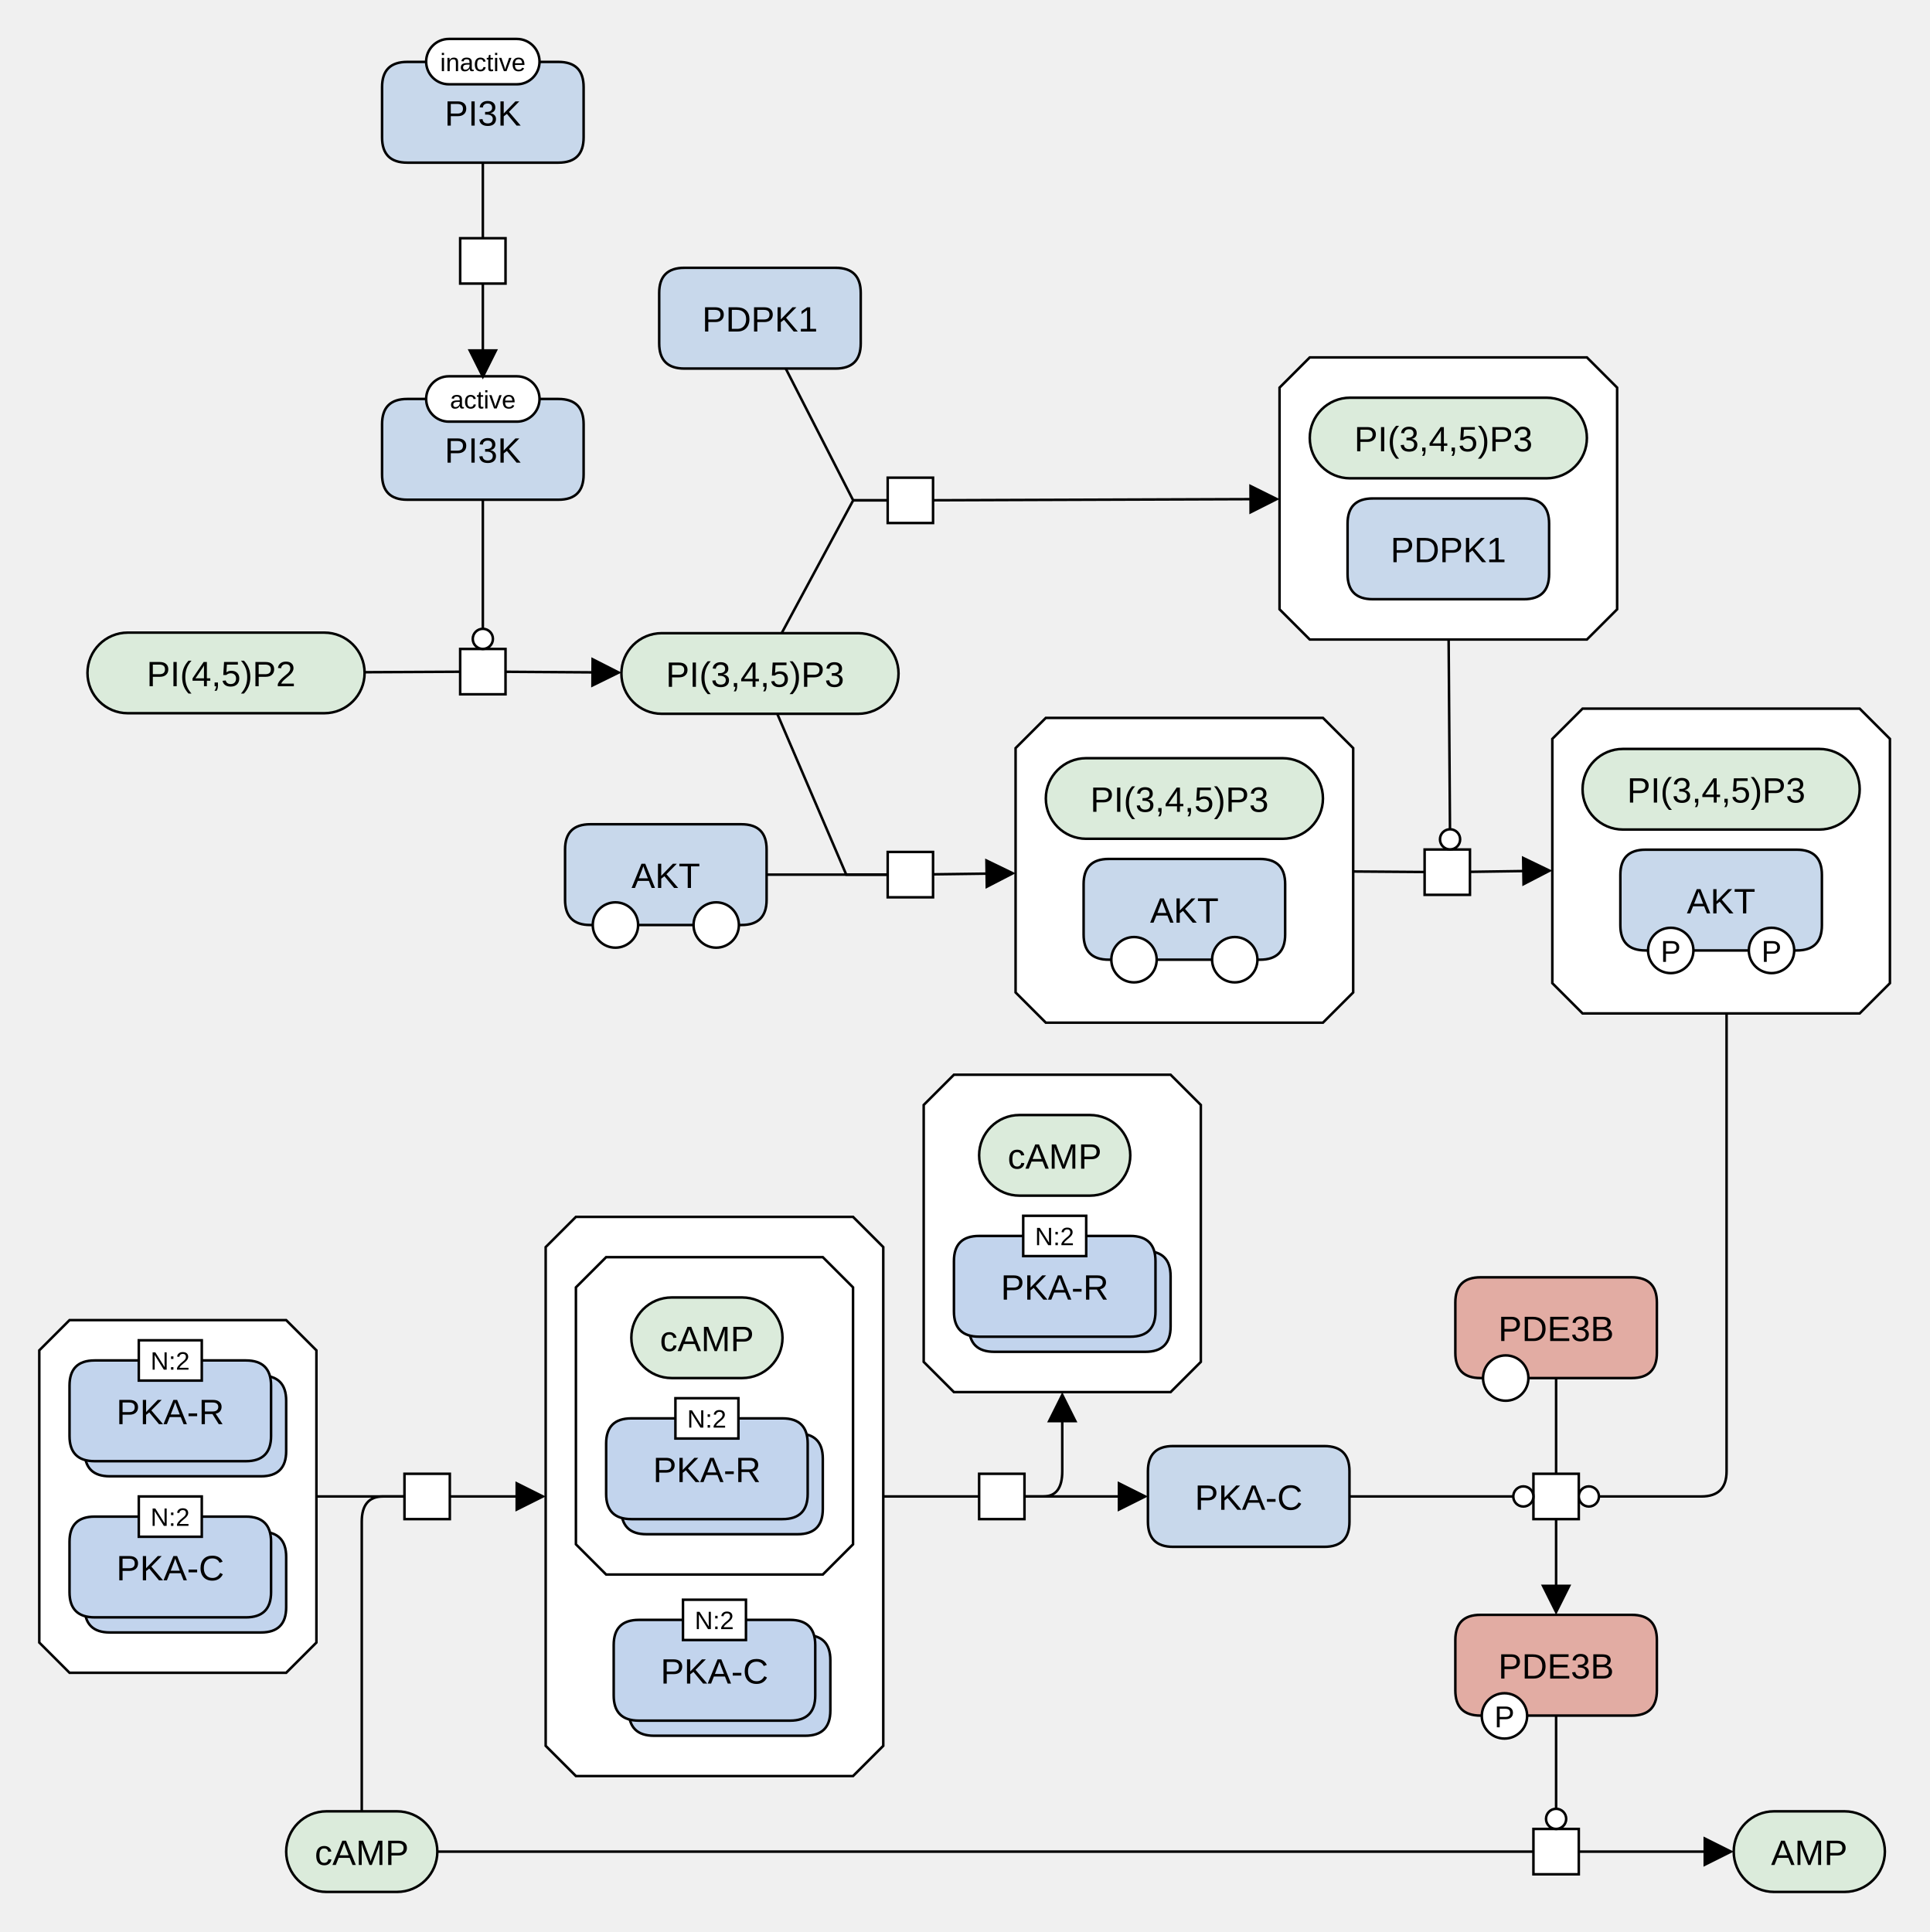
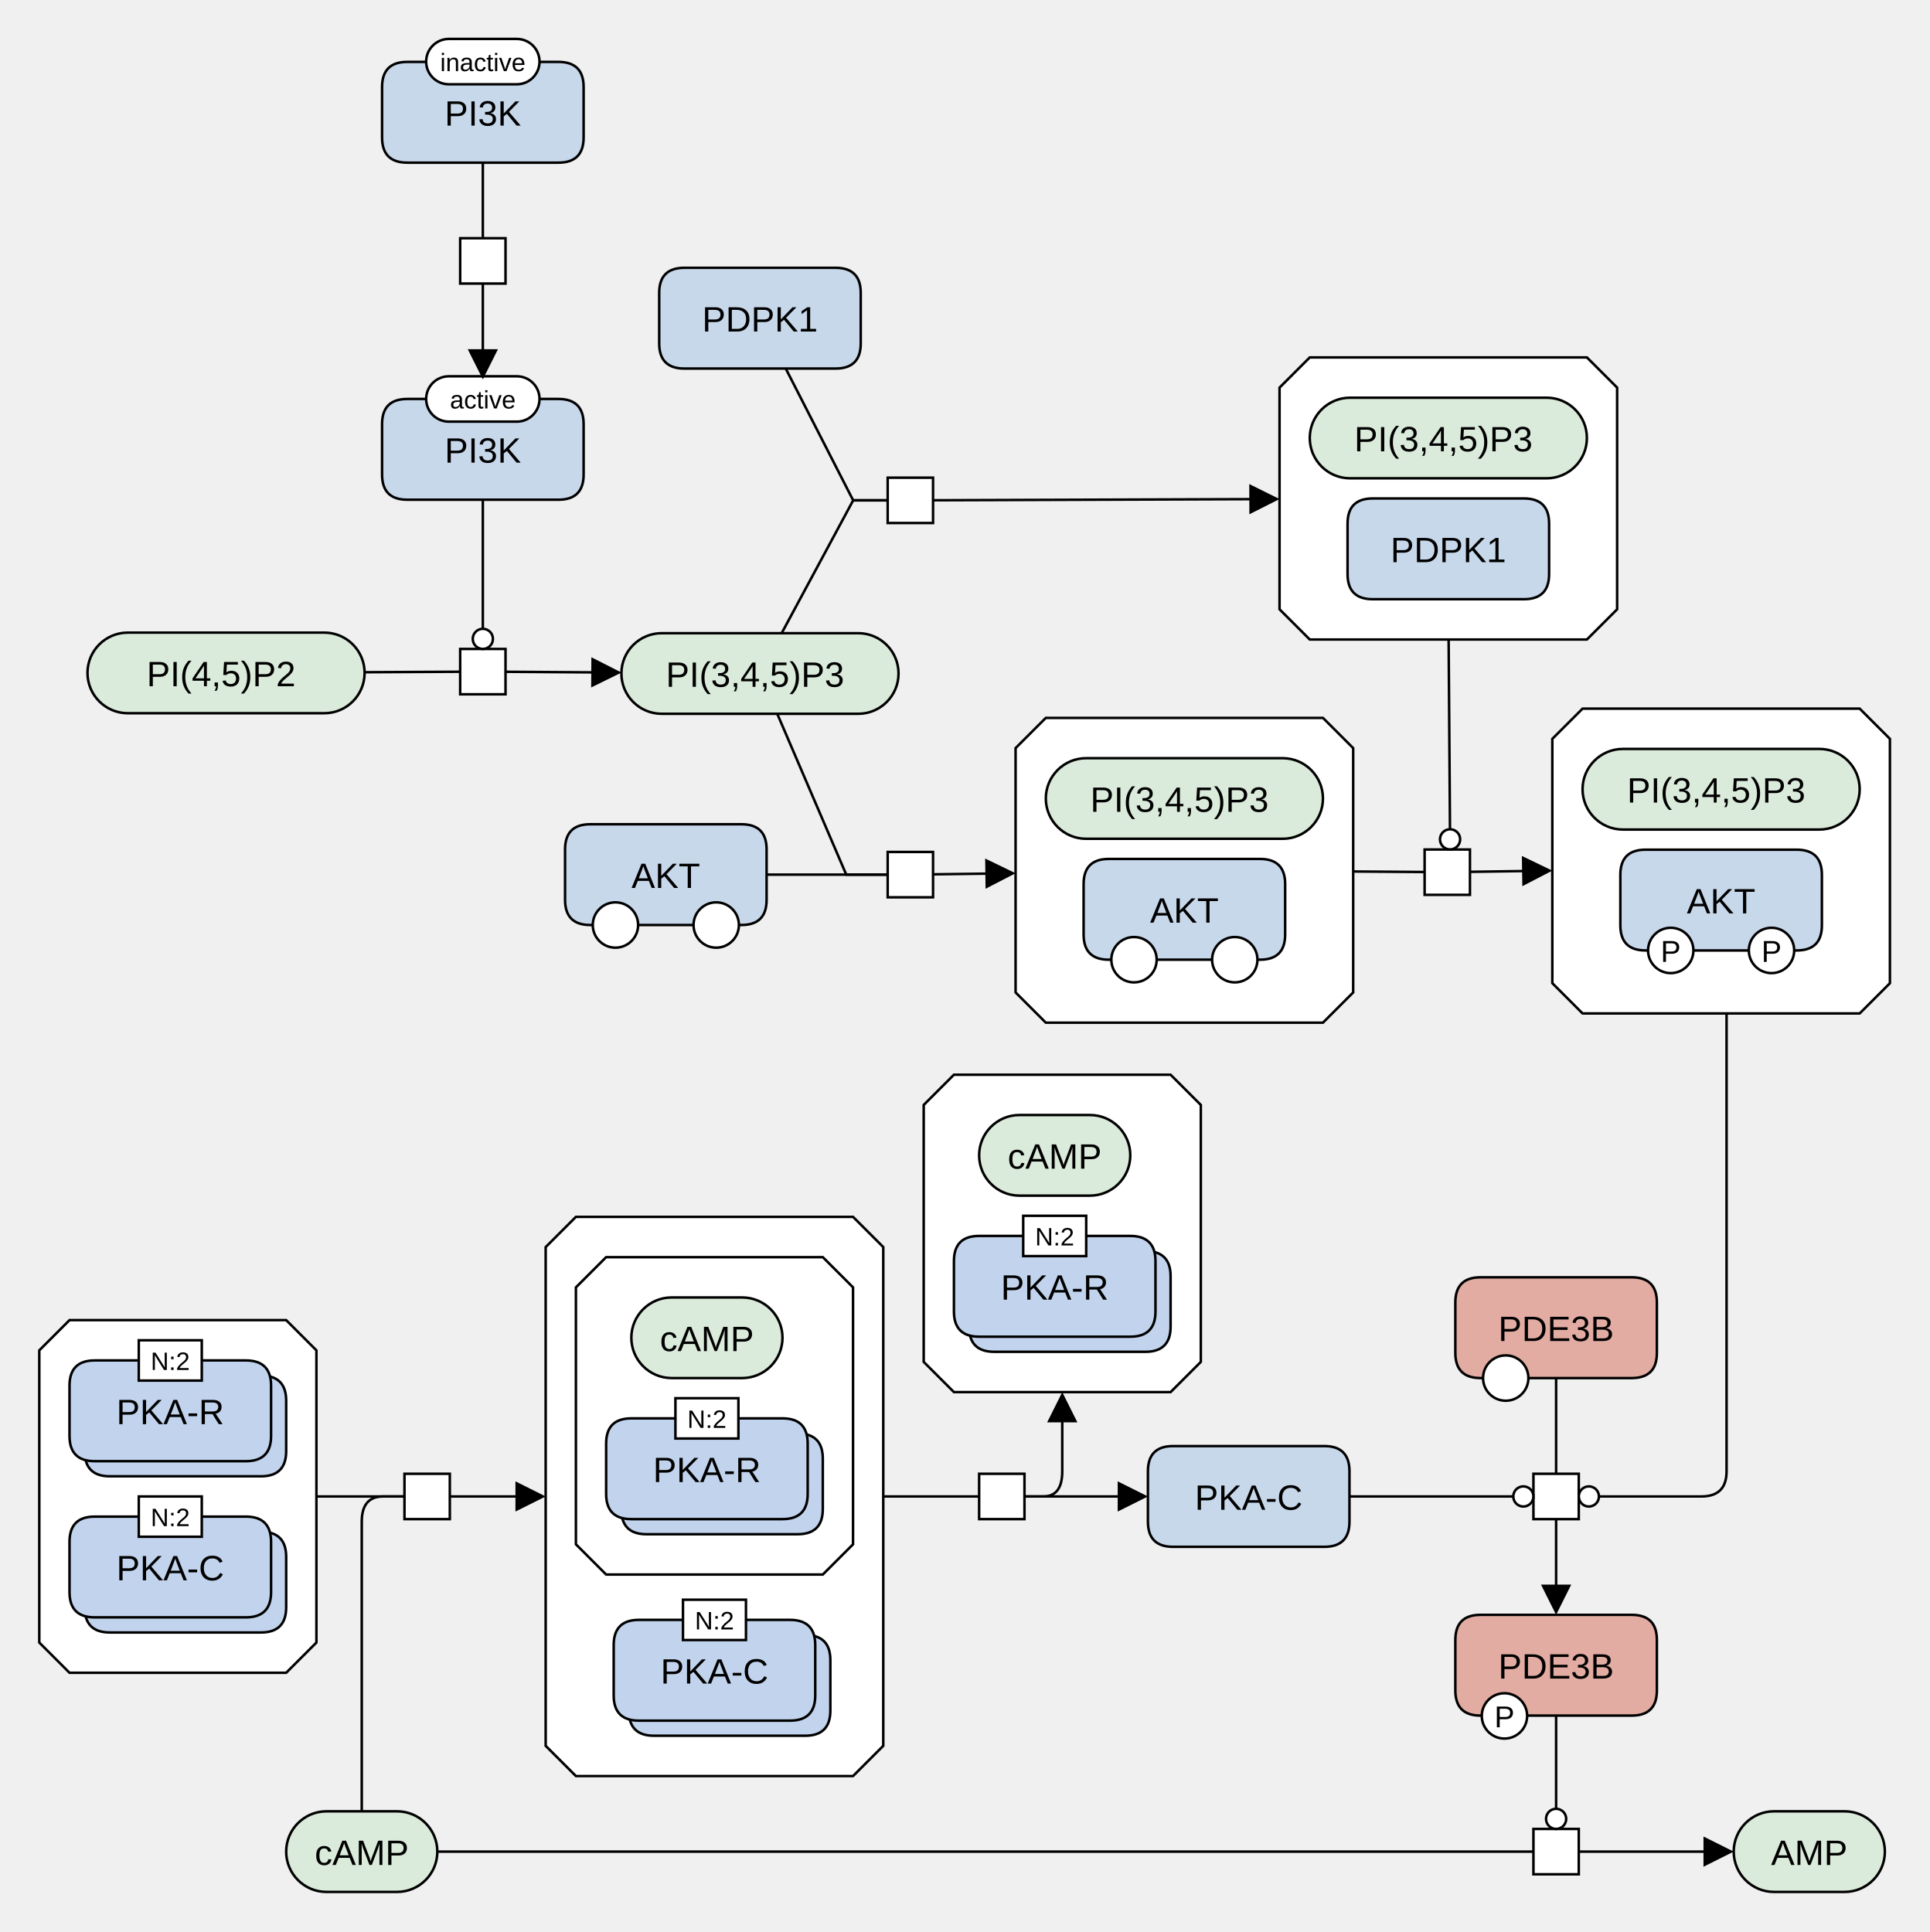
<svg xmlns="http://www.w3.org/2000/svg" width="766" height="767" viewBox="0 0 766 767" stroke-linecap="butt" stroke-miterlimit="10">
  <g transform="translate(-559,-14)">
    <path d="M1124.477 351.249 L1142.477 351.249 L1142.477 369.249 L1124.477 369.249 Z" fill="#FFFFFF" stroke="none" />
    <path d="M1124.477 351.249 L1142.477 351.249 L1142.477 369.249 L1124.477 369.249 Z" fill="none" stroke="#000000" />
    <path d="M710.655 182.388 Q710.655 172.388 720.655 172.388 L780.655 172.388 Q790.655 172.388 790.655 182.388 L790.655 202.388 Q790.655 212.388 780.655 212.388 L720.655 212.388 Q710.655 212.388 710.655 202.388 Z" fill="#C8D8EB" stroke="none" />
    <path d="M710.655 182.388 Q710.655 172.388 720.655 172.388 L780.655 172.388 Q790.655 172.388 790.655 182.388 L790.655 202.388 Q790.655 212.388 780.655 212.388 L720.655 212.388 Q710.655 212.388 710.655 202.388 Z" fill="none" stroke="#000000" />
    <text x="750.655" y="197.679" text-anchor="middle" font-family="'Dialog', Arial, Helvetica, sans-serif" font-size="14" fill="#000000" stroke="none" xml:space="preserve">PI3K</text>
    <path d="M728.155 172.388 C728.155 167.417 732.185 163.388 737.155 163.388 L764.155 163.388 C769.126 163.388 773.155 167.417 773.155 172.388 L773.155 172.388 C773.155 177.358 769.126 181.388 764.155 181.388 L737.155 181.388 C732.185 181.388 728.155 177.358 728.155 172.388 Z" fill="#FFFFFF" stroke="none" />
    <path d="M728.155 172.388 C728.155 167.417 732.185 163.388 737.155 163.388 L764.155 163.388 C769.126 163.388 773.155 167.417 773.155 172.388 L773.155 172.388 C773.155 177.358 769.126 181.388 764.155 181.388 L737.155 181.388 C732.185 181.388 728.155 177.358 728.155 172.388 Z" fill="none" stroke="#000000" />
    <text x="750.655" y="176.167" text-anchor="middle" font-family="'Dialog', Arial, Helvetica, sans-serif" font-size="10" fill="#000000" stroke="none" xml:space="preserve">active</text>
    <path d="M710.655 48.573 Q710.655 38.573 720.655 38.573 L780.655 38.573 Q790.655 38.573 790.655 48.573 L790.655 68.573 Q790.655 78.573 780.655 78.573 L720.655 78.573 Q710.655 78.573 710.655 68.573 Z" fill="#C8D8EB" stroke="none" />
    <path d="M710.655 48.573 Q710.655 38.573 720.655 38.573 L780.655 38.573 Q790.655 38.573 790.655 48.573 L790.655 68.573 Q790.655 78.573 780.655 78.573 L720.655 78.573 Q710.655 78.573 710.655 68.573 Z" fill="none" stroke="#000000" />
    <text x="750.655" y="63.864" text-anchor="middle" font-family="'Dialog', Arial, Helvetica, sans-serif" font-size="14" fill="#000000" stroke="none" xml:space="preserve">PI3K</text>
    <path d="M728.155 38.461 C728.155 33.491 732.185 29.461 737.155 29.461 L764.155 29.461 C769.126 29.461 773.155 33.491 773.155 38.461 L773.155 38.461 C773.155 43.432 769.126 47.461 764.155 47.461 L737.155 47.461 C732.185 47.461 728.155 43.432 728.155 38.461 Z" fill="#FFFFFF" stroke="none" />
    <path d="M728.155 38.461 C728.155 33.491 732.185 29.461 737.155 29.461 L764.155 29.461 C769.126 29.461 773.155 33.491 773.155 38.461 L773.155 38.461 C773.155 43.432 769.126 47.461 764.155 47.461 L737.155 47.461 C732.185 47.461 728.155 43.432 728.155 38.461 Z" fill="none" stroke="#000000" />
    <text x="750.655" y="42.241" text-anchor="middle" font-family="'Dialog', Arial, Helvetica, sans-serif" font-size="10" fill="#000000" stroke="none" xml:space="preserve">inactive</text>
    <path d="M741.655 108.573 L759.655 108.573 L759.655 126.573 L741.655 126.573 Z" fill="#FFFFFF" stroke="none" />
    <path d="M741.655 108.573 L759.655 108.573 L759.655 126.573 L741.655 126.573 Z" fill="none" stroke="#000000" />
    <path d="M593.724 281.147 C593.724 272.31 600.887 265.147 609.724 265.147 L687.724 265.147 C696.56 265.147 703.724 272.31 703.724 281.147 L703.724 281.147 C703.724 289.983 696.56 297.147 687.724 297.147 L609.724 297.147 C600.887 297.147 593.724 289.983 593.724 281.147 Z" fill="#DBEBDB" stroke="none" />
    <path d="M593.724 281.147 C593.724 272.31 600.887 265.147 609.724 265.147 L687.724 265.147 C696.56 265.147 703.724 272.31 703.724 281.147 L703.724 281.147 C703.724 289.983 696.56 297.147 687.724 297.147 L609.724 297.147 C600.887 297.147 593.724 289.983 593.724 281.147 Z" fill="none" stroke="#000000" />
    <text x="648.724" y="286.438" text-anchor="middle" font-family="'Dialog', Arial, Helvetica, sans-serif" font-size="14" fill="#000000" stroke="none" xml:space="preserve">PI(4,5)P2 </text>
    <path d="M805.655 281.373 C805.655 272.536 812.818 265.373 821.655 265.373 L899.655 265.373 C908.492 265.373 915.655 272.536 915.655 281.373 L915.655 281.373 C915.655 290.209 908.492 297.373 899.655 297.373 L821.655 297.373 C812.818 297.373 805.655 290.209 805.655 281.373 Z" fill="#DBEBDB" stroke="none" />
    <path d="M805.655 281.373 C805.655 272.536 812.818 265.373 821.655 265.373 L899.655 265.373 C908.492 265.373 915.655 272.536 915.655 281.373 L915.655 281.373 C915.655 290.209 908.492 297.373 899.655 297.373 L821.655 297.373 C812.818 297.373 805.655 290.209 805.655 281.373 Z" fill="none" stroke="#000000" />
    <text x="860.655" y="286.664" text-anchor="middle" font-family="'Dialog', Arial, Helvetica, sans-serif" font-size="14" fill="#000000" stroke="none" xml:space="preserve">PI(3,4,5)P3 </text>
    <path d="M741.655 271.635 L759.655 271.635 L759.655 289.635 L741.655 289.635 Z" fill="#FFFFFF" stroke="none" />
    <path d="M741.655 271.635 L759.655 271.635 L759.655 289.635 L741.655 289.635 Z" fill="none" stroke="#000000" />
    <path d="M911.355 352.227 L929.355 352.227 L929.355 370.227 L911.355 370.227 Z" fill="#FFFFFF" stroke="none" />
    <path d="M911.355 352.227 L929.355 352.227 L929.355 370.227 L911.355 370.227 Z" fill="none" stroke="#000000" />
    <path d="M974.121 298.999 L1084.121 298.999 L1096.121 310.999 L1096.121 407.999 L1084.121 419.999 L974.121 419.999 L962.121 407.999 L962.121 310.999 Z" fill="#FFFFFF" stroke="none" />
    <path d="M974.121 298.999 L1084.121 298.999 L1096.121 310.999 L1096.121 407.999 L1084.121 419.999 L974.121 419.999 L962.121 407.999 L962.121 310.999 Z" fill="none" stroke="#000000" />
    <path d="M974.121 330.999 C974.121 322.162 981.284 314.999 990.121 314.999 L1068.121 314.999 C1076.957 314.999 1084.121 322.162 1084.121 330.999 L1084.121 330.999 C1084.121 339.836 1076.957 346.999 1068.121 346.999 L990.121 346.999 C981.284 346.999 974.121 339.836 974.121 330.999 Z" fill="#DBEBDB" stroke="none" />
    <path d="M974.121 330.999 C974.121 322.162 981.284 314.999 990.121 314.999 L1068.121 314.999 C1076.957 314.999 1084.121 322.162 1084.121 330.999 L1084.121 330.999 C1084.121 339.836 1076.957 346.999 1068.121 346.999 L990.121 346.999 C981.284 346.999 974.121 339.836 974.121 330.999 Z" fill="none" stroke="#000000" />
    <text x="1029.121" y="336.29" text-anchor="middle" font-family="'Dialog', Arial, Helvetica, sans-serif" font-size="14" fill="#000000" stroke="none" xml:space="preserve">PI(3,4,5)P3 </text>
    <path d="M989.121 364.999 Q989.121 354.999 999.121 354.999 L1059.121 354.999 Q1069.121 354.999 1069.121 364.999 L1069.121 384.999 Q1069.121 394.999 1059.121 394.999 L999.121 394.999 Q989.121 394.999 989.121 384.999 Z" fill="#C8D8EB" stroke="none" />
    <path d="M989.121 364.999 Q989.121 354.999 999.121 354.999 L1059.121 354.999 Q1069.121 354.999 1069.121 364.999 L1069.121 384.999 Q1069.121 394.999 1059.121 394.999 L999.121 394.999 Q989.121 394.999 989.121 384.999 Z" fill="none" stroke="#000000" />
    <text x="1029.121" y="380.29" text-anchor="middle" font-family="'Dialog', Arial, Helvetica, sans-serif" font-size="14" fill="#000000" stroke="none" xml:space="preserve">AKT</text>
    <path d="M1000.121 394.999 C1000.121 390.028 1004.15 385.999 1009.121 385.999 L1009.121 385.999 C1014.091 385.999 1018.121 390.028 1018.121 394.999 L1018.121 394.999 C1018.121 399.969 1014.091 403.999 1009.121 403.999 L1009.121 403.999 C1004.15 403.999 1000.121 399.969 1000.121 394.999 Z" fill="#FFFFFF" stroke="none" />
    <path d="M1000.121 394.999 C1000.121 390.028 1004.15 385.999 1009.121 385.999 L1009.121 385.999 C1014.091 385.999 1018.121 390.028 1018.121 394.999 L1018.121 394.999 C1018.121 399.969 1014.091 403.999 1009.121 403.999 L1009.121 403.999 C1004.15 403.999 1000.121 399.969 1000.121 394.999 Z" fill="none" stroke="#000000" />
    <path d="M1040.121 394.999 C1040.121 390.028 1044.15 385.999 1049.121 385.999 L1049.121 385.999 C1054.091 385.999 1058.121 390.028 1058.121 394.999 L1058.121 394.999 C1058.121 399.969 1054.091 403.999 1049.121 403.999 L1049.121 403.999 C1044.15 403.999 1040.121 399.969 1040.121 394.999 Z" fill="#FFFFFF" stroke="none" />
    <path d="M1040.121 394.999 C1040.121 390.028 1044.15 385.999 1049.121 385.999 L1049.121 385.999 C1054.091 385.999 1058.121 390.028 1058.121 394.999 L1058.121 394.999 C1058.121 399.969 1054.091 403.999 1049.121 403.999 L1049.121 403.999 C1044.15 403.999 1040.121 399.969 1040.121 394.999 Z" fill="none" stroke="#000000" />
    <path d="M820.655 130.317 Q820.655 120.317 830.655 120.317 L890.655 120.317 Q900.655 120.317 900.655 130.317 L900.655 150.317 Q900.655 160.317 890.655 160.317 L830.655 160.317 Q820.655 160.317 820.655 150.317 Z" fill="#C8D8EB" stroke="none" />
    <path d="M820.655 130.317 Q820.655 120.317 830.655 120.317 L890.655 120.317 Q900.655 120.317 900.655 130.317 L900.655 150.317 Q900.655 160.317 890.655 160.317 L830.655 160.317 Q820.655 160.317 820.655 150.317 Z" fill="none" stroke="#000000" />
    <text x="860.655" y="145.609" text-anchor="middle" font-family="'Dialog', Arial, Helvetica, sans-serif" font-size="14" fill="#000000" stroke="none" xml:space="preserve">PDPK1</text>
    <path d="M911.355 203.637 L929.355 203.637 L929.355 221.637 L911.355 221.637 Z" fill="#FFFFFF" stroke="none" />
    <path d="M911.355 203.637 L929.355 203.637 L929.355 221.637 L911.355 221.637 Z" fill="none" stroke="#000000" />
    <path d="M1078.892 155.887 L1188.892 155.887 L1200.892 167.887 L1200.892 255.887 L1188.892 267.887 L1078.892 267.887 L1066.892 255.887 L1066.892 167.887 Z" fill="#FFFFFF" stroke="none" />
    <path d="M1078.892 155.887 L1188.892 155.887 L1200.892 167.887 L1200.892 255.887 L1188.892 267.887 L1078.892 267.887 L1066.892 255.887 L1066.892 167.887 Z" fill="none" stroke="#000000" />
    <path d="M1093.892 221.887 Q1093.892 211.887 1103.892 211.887 L1163.892 211.887 Q1173.892 211.887 1173.892 221.887 L1173.892 241.887 Q1173.892 251.887 1163.892 251.887 L1103.892 251.887 Q1093.892 251.887 1093.892 241.887 Z" fill="#C8D8EB" stroke="none" />
    <path d="M1093.892 221.887 Q1093.892 211.887 1103.892 211.887 L1163.892 211.887 Q1173.892 211.887 1173.892 221.887 L1173.892 241.887 Q1173.892 251.887 1163.892 251.887 L1103.892 251.887 Q1093.892 251.887 1093.892 241.887 Z" fill="none" stroke="#000000" />
    <text x="1133.892" y="237.178" text-anchor="middle" font-family="'Dialog', Arial, Helvetica, sans-serif" font-size="14" fill="#000000" stroke="none" xml:space="preserve">PDPK1</text>
    <path d="M1078.892 187.887 C1078.892 179.05 1086.055 171.887 1094.892 171.887 L1172.892 171.887 C1181.729 171.887 1188.892 179.05 1188.892 187.887 L1188.892 187.887 C1188.892 196.724 1181.729 203.887 1172.892 203.887 L1094.892 203.887 C1086.055 203.887 1078.892 196.724 1078.892 187.887 Z" fill="#DBEBDB" stroke="none" />
    <path d="M1078.892 187.887 C1078.892 179.05 1086.055 171.887 1094.892 171.887 L1172.892 171.887 C1181.729 171.887 1188.892 179.05 1188.892 187.887 L1188.892 187.887 C1188.892 196.724 1181.729 203.887 1172.892 203.887 L1094.892 203.887 C1086.055 203.887 1078.892 196.724 1078.892 187.887 Z" fill="none" stroke="#000000" />
    <text x="1133.892" y="193.178" text-anchor="middle" font-family="'Dialog', Arial, Helvetica, sans-serif" font-size="14" fill="#000000" stroke="none" xml:space="preserve">PI(3,4,5)P3 </text>
    <path d="M1014.647 598.088 Q1014.647 588.088 1024.647 588.088 L1084.647 588.088 Q1094.647 588.088 1094.647 598.088 L1094.647 618.088 Q1094.647 628.088 1084.647 628.088 L1024.647 628.088 Q1014.647 628.088 1014.647 618.088 Z" fill="#C8D8EB" stroke="none" />
    <path d="M1014.647 598.088 Q1014.647 588.088 1024.647 588.088 L1084.647 588.088 Q1094.647 588.088 1094.647 598.088 L1094.647 618.088 Q1094.647 628.088 1084.647 628.088 L1024.647 628.088 Q1014.647 628.088 1014.647 618.088 Z" fill="none" stroke="#000000" />
    <text x="1054.647" y="613.38" text-anchor="middle" font-family="'Dialog', Arial, Helvetica, sans-serif" font-size="14" fill="#000000" stroke="none" xml:space="preserve">PKA-C</text>
    <path d="M947.647 599.088 L965.647 599.088 L965.647 617.088 L947.647 617.088 Z" fill="#FFFFFF" stroke="none" />
    <path d="M947.647 599.088 L965.647 599.088 L965.647 617.088 L947.647 617.088 Z" fill="none" stroke="#000000" />
    <path d="M1187.17 295.326 L1297.17 295.326 L1309.17 307.326 L1309.17 404.326 L1297.17 416.326 L1187.17 416.326 L1175.17 404.326 L1175.17 307.326 Z" fill="#FFFFFF" stroke="none" />
    <path d="M1187.17 295.326 L1297.17 295.326 L1309.17 307.326 L1309.17 404.326 L1297.17 416.326 L1187.17 416.326 L1175.17 404.326 L1175.17 307.326 Z" fill="none" stroke="#000000" />
    <path d="M1187.17 327.326 C1187.17 318.489 1194.333 311.326 1203.17 311.326 L1281.17 311.326 C1290.006 311.326 1297.17 318.489 1297.17 327.326 L1297.17 327.326 C1297.17 336.163 1290.006 343.326 1281.17 343.326 L1203.17 343.326 C1194.333 343.326 1187.17 336.163 1187.17 327.326 Z" fill="#DBEBDB" stroke="none" />
    <path d="M1187.17 327.326 C1187.17 318.489 1194.333 311.326 1203.17 311.326 L1281.17 311.326 C1290.006 311.326 1297.17 318.489 1297.17 327.326 L1297.17 327.326 C1297.17 336.163 1290.006 343.326 1281.17 343.326 L1203.17 343.326 C1194.333 343.326 1187.17 336.163 1187.17 327.326 Z" fill="none" stroke="#000000" />
    <text x="1242.17" y="332.617" text-anchor="middle" font-family="'Dialog', Arial, Helvetica, sans-serif" font-size="14" fill="#000000" stroke="none" xml:space="preserve">PI(3,4,5)P3 </text>
    <path d="M1202.17 361.326 Q1202.17 351.326 1212.17 351.326 L1272.17 351.326 Q1282.17 351.326 1282.17 361.326 L1282.17 381.326 Q1282.17 391.326 1272.17 391.326 L1212.17 391.326 Q1202.17 391.326 1202.17 381.326 Z" fill="#C8D8EB" stroke="none" />
    <path d="M1202.17 361.326 Q1202.17 351.326 1212.17 351.326 L1272.17 351.326 Q1282.17 351.326 1282.17 361.326 L1282.17 381.326 Q1282.17 391.326 1272.17 391.326 L1212.17 391.326 Q1202.17 391.326 1202.17 381.326 Z" fill="none" stroke="#000000" />
    <text x="1242.17" y="376.617" text-anchor="middle" font-family="'Dialog', Arial, Helvetica, sans-serif" font-size="14" fill="#000000" stroke="none" xml:space="preserve">AKT</text>
    <path d="M1213.17 391.326 C1213.17 386.355 1217.199 382.326 1222.17 382.326 L1222.17 382.326 C1227.14 382.326 1231.17 386.355 1231.17 391.326 L1231.17 391.326 C1231.17 396.297 1227.14 400.326 1222.17 400.326 L1222.17 400.326 C1217.199 400.326 1213.17 396.297 1213.17 391.326 Z" fill="#FFFFFF" stroke="none" />
    <path d="M1213.17 391.326 C1213.17 386.355 1217.199 382.326 1222.17 382.326 L1222.17 382.326 C1227.14 382.326 1231.17 386.355 1231.17 391.326 L1231.17 391.326 C1231.17 396.297 1227.14 400.326 1222.17 400.326 L1222.17 400.326 C1217.199 400.326 1213.17 396.297 1213.17 391.326 Z" fill="none" stroke="#000000" />
    <text x="1222.17" y="395.861" text-anchor="middle" font-family="'Dialog', Arial, Helvetica, sans-serif" font-size="12" fill="#000000" stroke="none" xml:space="preserve">P</text>
    <path d="M1253.17 391.326 C1253.17 386.355 1257.199 382.326 1262.17 382.326 L1262.17 382.326 C1267.14 382.326 1271.17 386.355 1271.17 391.326 L1271.17 391.326 C1271.17 396.297 1267.14 400.326 1262.17 400.326 L1262.17 400.326 C1257.199 400.326 1253.17 396.297 1253.17 391.326 Z" fill="#FFFFFF" stroke="none" />
    <path d="M1253.17 391.326 C1253.17 386.355 1257.199 382.326 1262.17 382.326 L1262.17 382.326 C1267.14 382.326 1271.17 386.355 1271.17 391.326 L1271.17 391.326 C1271.17 396.297 1267.14 400.326 1262.17 400.326 L1262.17 400.326 C1257.199 400.326 1253.17 396.297 1253.17 391.326 Z" fill="none" stroke="#000000" />
    <text x="1262.17" y="395.861" text-anchor="middle" font-family="'Dialog', Arial, Helvetica, sans-serif" font-size="12" fill="#000000" stroke="none" xml:space="preserve">P</text>
    <path d="M1136.67 531.088 Q1136.67 521.088 1146.67 521.088 L1206.67 521.088 Q1216.67 521.088 1216.67 531.088 L1216.67 551.088 Q1216.67 561.088 1206.67 561.088 L1146.67 561.088 Q1136.67 561.088 1136.67 551.088 Z" fill="#E2ACA3" stroke="none" />
    <path d="M1136.67 531.088 Q1136.67 521.088 1146.67 521.088 L1206.67 521.088 Q1216.67 521.088 1216.67 531.088 L1216.67 551.088 Q1216.67 561.088 1206.67 561.088 L1146.67 561.088 Q1136.67 561.088 1136.67 551.088 Z" fill="none" stroke="#000000" />
    <text x="1176.67" y="546.38" text-anchor="middle" font-family="'Dialog', Arial, Helvetica, sans-serif" font-size="14" fill="#000000" stroke="none" xml:space="preserve">PDE3B</text>
    <path d="M1147.67 561.088 C1147.67 556.118 1151.699 552.088 1156.67 552.088 L1156.67 552.088 C1161.64 552.088 1165.67 556.118 1165.67 561.088 L1165.67 561.088 C1165.67 566.059 1161.64 570.088 1156.67 570.088 L1156.67 570.088 C1151.699 570.088 1147.67 566.059 1147.67 561.088 Z" fill="#FFFFFF" stroke="none" />
    <path d="M1147.67 561.088 C1147.67 556.118 1151.699 552.088 1156.67 552.088 L1156.67 552.088 C1161.64 552.088 1165.67 556.118 1165.67 561.088 L1165.67 561.088 C1165.67 566.059 1161.64 570.088 1156.67 570.088 L1156.67 570.088 C1151.699 570.088 1147.67 566.059 1147.67 561.088 Z" fill="none" stroke="#000000" />
    <path d="M1136.67 665.088 Q1136.67 655.088 1146.67 655.088 L1206.67 655.088 Q1216.67 655.088 1216.67 665.088 L1216.67 685.088 Q1216.67 695.088 1206.67 695.088 L1146.67 695.088 Q1136.67 695.088 1136.67 685.088 Z" fill="#E2ACA3" stroke="none" />
    <path d="M1136.67 665.088 Q1136.67 655.088 1146.67 655.088 L1206.67 655.088 Q1216.67 655.088 1216.67 665.088 L1216.67 685.088 Q1216.67 695.088 1206.67 695.088 L1146.67 695.088 Q1136.67 695.088 1136.67 685.088 Z" fill="none" stroke="#000000" />
    <text x="1176.67" y="680.38" text-anchor="middle" font-family="'Dialog', Arial, Helvetica, sans-serif" font-size="14" fill="#000000" stroke="none" xml:space="preserve">PDE3B</text>
    <path d="M1147.17 695.209 C1147.17 690.238 1151.199 686.209 1156.17 686.209 L1156.17 686.209 C1161.14 686.209 1165.17 690.238 1165.17 695.209 L1165.17 695.209 C1165.17 700.18 1161.14 704.209 1156.17 704.209 L1156.17 704.209 C1151.199 704.209 1147.17 700.18 1147.17 695.209 Z" fill="#FFFFFF" stroke="none" />
    <path d="M1147.17 695.209 C1147.17 690.238 1151.199 686.209 1156.17 686.209 L1156.17 686.209 C1161.14 686.209 1165.17 690.238 1165.17 695.209 L1165.17 695.209 C1165.17 700.18 1161.14 704.209 1156.17 704.209 L1156.17 704.209 C1151.199 704.209 1147.17 700.18 1147.17 695.209 Z" fill="none" stroke="#000000" />
    <text x="1156.17" y="699.744" text-anchor="middle" font-family="'Dialog', Arial, Helvetica, sans-serif" font-size="12" fill="#000000" stroke="none" xml:space="preserve">P</text>
    <path d="M1167.67 599.088 L1185.67 599.088 L1185.67 617.088 L1167.67 617.088 Z" fill="#FFFFFF" stroke="none" />
    <path d="M1167.67 599.088 L1185.67 599.088 L1185.67 617.088 L1167.67 617.088 Z" fill="none" stroke="#000000" />
    <path d="M672.594 749.088 C672.594 740.252 679.758 733.088 688.594 733.088 L716.594 733.088 C725.431 733.088 732.594 740.252 732.594 749.088 L732.594 749.088 C732.594 757.925 725.431 765.088 716.594 765.088 L688.594 765.088 C679.758 765.088 672.594 757.925 672.594 749.088 Z" fill="#DBEBDB" stroke="none" />
    <path d="M672.594 749.088 C672.594 740.252 679.758 733.088 688.594 733.088 L716.594 733.088 C725.431 733.088 732.594 740.252 732.594 749.088 L732.594 749.088 C732.594 757.925 725.431 765.088 716.594 765.088 L688.594 765.088 C679.758 765.088 672.594 757.925 672.594 749.088 Z" fill="none" stroke="#000000" />
    <text x="702.594" y="754.38" text-anchor="middle" font-family="'Dialog', Arial, Helvetica, sans-serif" font-size="14" fill="#000000" stroke="none" xml:space="preserve">cAMP</text>
    <path d="M1247.17 749.088 C1247.17 740.252 1254.333 733.088 1263.17 733.088 L1291.17 733.088 C1300.006 733.088 1307.17 740.252 1307.17 749.088 L1307.17 749.088 C1307.17 757.925 1300.006 765.088 1291.17 765.088 L1263.17 765.088 C1254.333 765.088 1247.17 757.925 1247.17 749.088 Z" fill="#DBEBDB" stroke="none" />
    <path d="M1247.17 749.088 C1247.17 740.252 1254.333 733.088 1263.17 733.088 L1291.17 733.088 C1300.006 733.088 1307.17 740.252 1307.17 749.088 L1307.17 749.088 C1307.17 757.925 1300.006 765.088 1291.17 765.088 L1263.17 765.088 C1254.333 765.088 1247.17 757.925 1247.17 749.088 Z" fill="none" stroke="#000000" />
    <text x="1277.17" y="754.38" text-anchor="middle" font-family="'Dialog', Arial, Helvetica, sans-serif" font-size="14" fill="#000000" stroke="none" xml:space="preserve">AMP</text>
    <path d="M1167.67 740.088 L1185.67 740.088 L1185.67 758.088 L1167.67 758.088 Z" fill="#FFFFFF" stroke="none" />
    <path d="M1167.67 740.088 L1185.67 740.088 L1185.67 758.088 L1167.67 758.088 Z" fill="none" stroke="#000000" />
    <path d="M783.291 351.227 Q783.291 341.227 793.291 341.227 L853.291 341.227 Q863.291 341.227 863.291 351.227 L863.291 371.227 Q863.291 381.227 853.291 381.227 L793.291 381.227 Q783.291 381.227 783.291 371.227 Z" fill="#C8D8EB" stroke="none" />
    <path d="M783.291 351.227 Q783.291 341.227 793.291 341.227 L853.291 341.227 Q863.291 341.227 863.291 351.227 L863.291 371.227 Q863.291 381.227 853.291 381.227 L793.291 381.227 Q783.291 381.227 783.291 371.227 Z" fill="none" stroke="#000000" />
    <text x="823.291" y="366.519" text-anchor="middle" font-family="'Dialog', Arial, Helvetica, sans-serif" font-size="14" fill="#000000" stroke="none" xml:space="preserve">AKT</text>
    <path d="M794.291 381.227 C794.291 376.257 798.32 372.227 803.291 372.227 L803.291 372.227 C808.261 372.227 812.291 376.257 812.291 381.227 L812.291 381.227 C812.291 386.198 808.261 390.227 803.291 390.227 L803.291 390.227 C798.32 390.227 794.291 386.198 794.291 381.227 Z" fill="#FFFFFF" stroke="none" />
    <path d="M794.291 381.227 C794.291 376.257 798.32 372.227 803.291 372.227 L803.291 372.227 C808.261 372.227 812.291 376.257 812.291 381.227 L812.291 381.227 C812.291 386.198 808.261 390.227 803.291 390.227 L803.291 390.227 C798.32 390.227 794.291 386.198 794.291 381.227 Z" fill="none" stroke="#000000" />
    <path d="M834.291 381.227 C834.291 376.257 838.32 372.227 843.291 372.227 L843.291 372.227 C848.261 372.227 852.291 376.257 852.291 381.227 L852.291 381.227 C852.291 386.198 848.261 390.227 843.291 390.227 L843.291 390.227 C838.32 390.227 834.291 386.198 834.291 381.227 Z" fill="#FFFFFF" stroke="none" />
    <path d="M834.291 381.227 C834.291 376.257 838.32 372.227 843.291 372.227 L843.291 372.227 C848.261 372.227 852.291 376.257 852.291 381.227 L852.291 381.227 C852.291 386.198 848.261 390.227 843.291 390.227 L843.291 390.227 C838.32 390.227 834.291 386.198 834.291 381.227 Z" fill="none" stroke="#000000" />
    <path d="M586.594 538.088 L672.594 538.088 L684.594 550.088 L684.594 666.088 L672.594 678.088 L586.594 678.088 L574.594 666.088 L574.594 550.088 Z" fill="#FFFFFF" stroke="none" />
    <path d="M586.594 538.088 L672.594 538.088 L684.594 550.088 L684.594 666.088 L672.594 678.088 L586.594 678.088 L574.594 666.088 L574.594 550.088 Z" fill="none" stroke="#000000" />
    <path d="M592.594 570.088 Q592.594 560.088 602.594 560.088 L662.594 560.088 Q672.594 560.088 672.594 570.088 L672.594 590.088 Q672.594 600.088 662.594 600.088 L602.594 600.088 Q592.594 600.088 592.594 590.088 Z" fill="#C2D4ED" stroke="none" />
    <path d="M592.594 570.088 Q592.594 560.088 602.594 560.088 L662.594 560.088 Q672.594 560.088 672.594 570.088 L672.594 590.088 Q672.594 600.088 662.594 600.088 L602.594 600.088 Q592.594 600.088 592.594 590.088 Z" fill="none" stroke="#000000" />
    <path d="M586.594 564.088 Q586.594 554.088 596.594 554.088 L656.594 554.088 Q666.594 554.088 666.594 564.088 L666.594 584.088 Q666.594 594.088 656.594 594.088 L596.594 594.088 Q586.594 594.088 586.594 584.088 Z" fill="#C2D4ED" stroke="none" />
    <path d="M586.594 564.088 Q586.594 554.088 596.594 554.088 L656.594 554.088 Q666.594 554.088 666.594 564.088 L666.594 584.088 Q666.594 594.088 656.594 594.088 L596.594 594.088 Q586.594 594.088 586.594 584.088 Z" fill="none" stroke="#000000" />
    <text x="626.594" y="579.38" text-anchor="middle" font-family="'Dialog', Arial, Helvetica, sans-serif" font-size="14" fill="#000000" stroke="none" xml:space="preserve">PKA-R</text>
    <path d="M614.094 546.088 L639.094 546.088 L639.094 562.088 L614.094 562.088 Z" fill="#FFFFFF" stroke="none" />
    <path d="M614.094 546.088 L639.094 546.088 L639.094 562.088 L614.094 562.088 Z" fill="none" stroke="#000000" />
-     <text x="626.532" y="557.757" text-anchor="middle" font-family="'Dialog', Arial, Helvetica, sans-serif" font-size="10" fill="#000000" stroke="none" xml:space="preserve">N:2</text>
+     <text x="626.594" y="557.868" text-anchor="middle" font-family="'Dialog', Arial, Helvetica, sans-serif" font-size="10" fill="#000000" stroke="none" xml:space="preserve">N:2</text>
    <path d="M592.594 632.088 Q592.594 622.088 602.594 622.088 L662.594 622.088 Q672.594 622.088 672.594 632.088 L672.594 652.088 Q672.594 662.088 662.594 662.088 L602.594 662.088 Q592.594 662.088 592.594 652.088 Z" fill="#C2D4ED" stroke="none" />
    <path d="M592.594 632.088 Q592.594 622.088 602.594 622.088 L662.594 622.088 Q672.594 622.088 672.594 632.088 L672.594 652.088 Q672.594 662.088 662.594 662.088 L602.594 662.088 Q592.594 662.088 592.594 652.088 Z" fill="none" stroke="#000000" />
    <path d="M586.594 626.088 Q586.594 616.088 596.594 616.088 L656.594 616.088 Q666.594 616.088 666.594 626.088 L666.594 646.088 Q666.594 656.088 656.594 656.088 L596.594 656.088 Q586.594 656.088 586.594 646.088 Z" fill="#C2D4ED" stroke="none" />
    <path d="M586.594 626.088 Q586.594 616.088 596.594 616.088 L656.594 616.088 Q666.594 616.088 666.594 626.088 L666.594 646.088 Q666.594 656.088 656.594 656.088 L596.594 656.088 Q586.594 656.088 586.594 646.088 Z" fill="none" stroke="#000000" />
    <text x="626.594" y="641.38" text-anchor="middle" font-family="'Dialog', Arial, Helvetica, sans-serif" font-size="14" fill="#000000" stroke="none" xml:space="preserve">PKA-C</text>
    <path d="M614.094 608.088 L639.094 608.088 L639.094 624.088 L614.094 624.088 Z" fill="#FFFFFF" stroke="none" />
    <path d="M614.094 608.088 L639.094 608.088 L639.094 624.088 L614.094 624.088 Z" fill="none" stroke="#000000" />
-     <text x="626.532" y="619.757" text-anchor="middle" font-family="'Dialog', Arial, Helvetica, sans-serif" font-size="10" fill="#000000" stroke="none" xml:space="preserve">N:2</text>
+     <text x="626.594" y="619.868" text-anchor="middle" font-family="'Dialog', Arial, Helvetica, sans-serif" font-size="10" fill="#000000" stroke="none" xml:space="preserve">N:2</text>
    <path d="M719.548 599.088 L737.548 599.088 L737.548 617.088 L719.548 617.088 Z" fill="#FFFFFF" stroke="none" />
    <path d="M719.548 599.088 L737.548 599.088 L737.548 617.088 L719.548 617.088 Z" fill="none" stroke="#000000" />
    <path d="M787.597 497.089 L897.597 497.089 L909.597 509.089 L909.597 707.088 L897.597 719.088 L787.597 719.088 L775.597 707.088 L775.597 509.089 Z" fill="#FFFFFF" stroke="none" />
    <path d="M787.597 497.089 L897.597 497.089 L909.597 509.089 L909.597 707.088 L897.597 719.088 L787.597 719.088 L775.597 707.088 L775.597 509.089 Z" fill="none" stroke="#000000" />
    <path d="M799.597 513.088 L885.597 513.088 L897.597 525.088 L897.597 627.088 L885.597 639.088 L799.597 639.088 L787.597 627.088 L787.597 525.088 Z" fill="#FFFFFF" stroke="none" />
    <path d="M799.597 513.088 L885.597 513.088 L897.597 525.088 L897.597 627.088 L885.597 639.088 L799.597 639.088 L787.597 627.088 L787.597 525.088 Z" fill="none" stroke="#000000" />
    <path d="M805.597 593.088 Q805.597 583.088 815.597 583.088 L875.597 583.088 Q885.597 583.088 885.597 593.088 L885.597 613.088 Q885.597 623.088 875.597 623.088 L815.597 623.088 Q805.597 623.088 805.597 613.088 Z" fill="#C2D4ED" stroke="none" />
    <path d="M805.597 593.088 Q805.597 583.088 815.597 583.088 L875.597 583.088 Q885.597 583.088 885.597 593.088 L885.597 613.088 Q885.597 623.088 875.597 623.088 L815.597 623.088 Q805.597 623.088 805.597 613.088 Z" fill="none" stroke="#000000" />
    <path d="M799.597 587.088 Q799.597 577.088 809.597 577.088 L869.597 577.088 Q879.597 577.088 879.597 587.088 L879.597 607.088 Q879.597 617.088 869.597 617.088 L809.597 617.088 Q799.597 617.088 799.597 607.088 Z" fill="#C2D4ED" stroke="none" />
    <path d="M799.597 587.088 Q799.597 577.088 809.597 577.088 L869.597 577.088 Q879.597 577.088 879.597 587.088 L879.597 607.088 Q879.597 617.088 869.597 617.088 L809.597 617.088 Q799.597 617.088 799.597 607.088 Z" fill="none" stroke="#000000" />
    <text x="839.597" y="602.38" text-anchor="middle" font-family="'Dialog', Arial, Helvetica, sans-serif" font-size="14" fill="#000000" stroke="none" xml:space="preserve">PKA-R</text>
    <path d="M827.097 569.088 L852.097 569.088 L852.097 585.088 L827.097 585.088 Z" fill="#FFFFFF" stroke="none" />
    <path d="M827.097 569.088 L852.097 569.088 L852.097 585.088 L827.097 585.088 Z" fill="none" stroke="#000000" />
-     <text x="839.535" y="580.757" text-anchor="middle" font-family="'Dialog', Arial, Helvetica, sans-serif" font-size="10" fill="#000000" stroke="none" xml:space="preserve">N:2</text>
+     <text x="839.597" y="580.868" text-anchor="middle" font-family="'Dialog', Arial, Helvetica, sans-serif" font-size="10" fill="#000000" stroke="none" xml:space="preserve">N:2</text>
    <path d="M809.597 545.088 C809.597 536.252 816.76 529.088 825.597 529.088 L853.597 529.088 C862.434 529.088 869.597 536.252 869.597 545.088 L869.597 545.088 C869.597 553.925 862.434 561.088 853.597 561.088 L825.597 561.088 C816.76 561.088 809.597 553.925 809.597 545.088 Z" fill="#DBEBDB" stroke="none" />
    <path d="M809.597 545.088 C809.597 536.252 816.76 529.088 825.597 529.088 L853.597 529.088 C862.434 529.088 869.597 536.252 869.597 545.088 L869.597 545.088 C869.597 553.925 862.434 561.088 853.597 561.088 L825.597 561.088 C816.76 561.088 809.597 553.925 809.597 545.088 Z" fill="none" stroke="#000000" />
    <text x="839.597" y="550.38" text-anchor="middle" font-family="'Dialog', Arial, Helvetica, sans-serif" font-size="14" fill="#000000" stroke="none" xml:space="preserve">cAMP</text>
    <path d="M808.597 673.088 Q808.597 663.088 818.597 663.088 L878.597 663.088 Q888.597 663.088 888.597 673.088 L888.597 693.088 Q888.597 703.088 878.597 703.088 L818.597 703.088 Q808.597 703.088 808.597 693.088 Z" fill="#C2D4ED" stroke="none" />
    <path d="M808.597 673.088 Q808.597 663.088 818.597 663.088 L878.597 663.088 Q888.597 663.088 888.597 673.088 L888.597 693.088 Q888.597 703.088 878.597 703.088 L818.597 703.088 Q808.597 703.088 808.597 693.088 Z" fill="none" stroke="#000000" />
    <path d="M802.597 667.088 Q802.597 657.088 812.597 657.088 L872.597 657.088 Q882.597 657.088 882.597 667.088 L882.597 687.088 Q882.597 697.088 872.597 697.088 L812.597 697.088 Q802.597 697.088 802.597 687.088 Z" fill="#C2D4ED" stroke="none" />
    <path d="M802.597 667.088 Q802.597 657.088 812.597 657.088 L872.597 657.088 Q882.597 657.088 882.597 667.088 L882.597 687.088 Q882.597 697.088 872.597 697.088 L812.597 697.088 Q802.597 697.088 802.597 687.088 Z" fill="none" stroke="#000000" />
    <text x="842.597" y="682.38" text-anchor="middle" font-family="'Dialog', Arial, Helvetica, sans-serif" font-size="14" fill="#000000" stroke="none" xml:space="preserve">PKA-C</text>
    <path d="M830.097 649.088 L855.097 649.088 L855.097 665.088 L830.097 665.088 Z" fill="#FFFFFF" stroke="none" />
    <path d="M830.097 649.088 L855.097 649.088 L855.097 665.088 L830.097 665.088 Z" fill="none" stroke="#000000" />
-     <text x="842.535" y="660.757" text-anchor="middle" font-family="'Dialog', Arial, Helvetica, sans-serif" font-size="10" fill="#000000" stroke="none" xml:space="preserve">N:2</text>
+     <text x="842.597" y="660.868" text-anchor="middle" font-family="'Dialog', Arial, Helvetica, sans-serif" font-size="10" fill="#000000" stroke="none" xml:space="preserve">N:2</text>
    <path d="M937.647 440.665 L1023.647 440.665 L1035.647 452.665 L1035.647 554.665 L1023.647 566.665 L937.647 566.665 L925.647 554.665 L925.647 452.665 Z" fill="#FFFFFF" stroke="none" />
    <path d="M937.647 440.665 L1023.647 440.665 L1035.647 452.665 L1035.647 554.665 L1023.647 566.665 L937.647 566.665 L925.647 554.665 L925.647 452.665 Z" fill="none" stroke="#000000" />
    <path d="M943.647 520.665 Q943.647 510.665 953.647 510.665 L1013.647 510.665 Q1023.647 510.665 1023.647 520.665 L1023.647 540.665 Q1023.647 550.665 1013.647 550.665 L953.647 550.665 Q943.647 550.665 943.647 540.665 Z" fill="#C2D4ED" stroke="none" />
    <path d="M943.647 520.665 Q943.647 510.665 953.647 510.665 L1013.647 510.665 Q1023.647 510.665 1023.647 520.665 L1023.647 540.665 Q1023.647 550.665 1013.647 550.665 L953.647 550.665 Q943.647 550.665 943.647 540.665 Z" fill="none" stroke="#000000" />
    <path d="M937.647 514.665 Q937.647 504.665 947.647 504.665 L1007.647 504.665 Q1017.647 504.665 1017.647 514.665 L1017.647 534.665 Q1017.647 544.665 1007.647 544.665 L947.647 544.665 Q937.647 544.665 937.647 534.665 Z" fill="#C2D4ED" stroke="none" />
    <path d="M937.647 514.665 Q937.647 504.665 947.647 504.665 L1007.647 504.665 Q1017.647 504.665 1017.647 514.665 L1017.647 534.665 Q1017.647 544.665 1007.647 544.665 L947.647 544.665 Q937.647 544.665 937.647 534.665 Z" fill="none" stroke="#000000" />
    <text x="977.647" y="529.956" text-anchor="middle" font-family="'Dialog', Arial, Helvetica, sans-serif" font-size="14" fill="#000000" stroke="none" xml:space="preserve">PKA-R</text>
    <path d="M965.147 496.665 L990.147 496.665 L990.147 512.665 L965.147 512.665 Z" fill="#FFFFFF" stroke="none" />
    <path d="M965.147 496.665 L990.147 496.665 L990.147 512.665 L965.147 512.665 Z" fill="none" stroke="#000000" />
-     <text x="977.584" y="508.333" text-anchor="middle" font-family="'Dialog', Arial, Helvetica, sans-serif" font-size="10" fill="#000000" stroke="none" xml:space="preserve">N:2</text>
+     <text x="977.647" y="508.445" text-anchor="middle" font-family="'Dialog', Arial, Helvetica, sans-serif" font-size="10" fill="#000000" stroke="none" xml:space="preserve">N:2</text>
    <path d="M947.647 472.665 C947.647 463.828 954.81 456.665 963.647 456.665 L991.647 456.665 C1000.484 456.665 1007.647 463.828 1007.647 472.665 L1007.647 472.665 C1007.647 481.502 1000.484 488.665 991.647 488.665 L963.647 488.665 C954.81 488.665 947.647 481.502 947.647 472.665 Z" fill="#DBEBDB" stroke="none" />
    <path d="M947.647 472.665 C947.647 463.828 954.81 456.665 963.647 456.665 L991.647 456.665 C1000.484 456.665 1007.647 463.828 1007.647 472.665 L1007.647 472.665 C1007.647 481.502 1000.484 488.665 991.647 488.665 L963.647 488.665 C954.81 488.665 947.647 481.502 947.647 472.665 Z" fill="none" stroke="#000000" />
    <text x="977.647" y="477.956" text-anchor="middle" font-family="'Dialog', Arial, Helvetica, sans-serif" font-size="14" fill="#000000" stroke="none" xml:space="preserve">cAMP</text>
    <path d="M750.655 78.573 L750.655 108.573" fill="none" stroke="#000000" />
    <path d="M750.655 126.573 L750.655 153.623" fill="none" stroke="#000000" />
    <path d="M750.655 164.623 L744.655 152.623 L756.655 152.623 Z" fill="#000000" stroke="none" />
    <path d="M703.696 280.87 L741.655 280.68" fill="none" stroke="#000000" />
    <path d="M759.655 280.695 L794.693 280.93" fill="none" stroke="#000000" />
    <path d="M805.692 281.004 L793.653 286.923 L793.733 274.923 Z" fill="#000000" stroke="none" />
    <path d="M929.355 361.109 L951.122 360.823" fill="none" stroke="#000000" />
    <path d="M962.121 360.679 L950.2 366.836 L950.043 354.837 Z" fill="#000000" stroke="none" />
    <path d="M1124.477 360.184 L1096.121 359.98" fill="none" stroke="#000000" />
    <path d="M870.886 160.317 L897.65 212.637 L911.355 212.637" fill="none" stroke="#000000" />
    <path d="M869.267 265.373 L897.65 212.637 L911.355 212.637" fill="none" stroke="#000000" />
    <path d="M929.355 212.606 L1055.892 212.161" fill="none" stroke="#000000" />
    <path d="M1066.892 212.123 L1054.913 218.165 L1054.871 206.165 Z" fill="#000000" stroke="none" />
    <path d="M1134.01 267.887 L1134.547 343.218" fill="none" stroke="#000000" />
    <circle cx="1134.576" cy="347.218" r="4" fill="white" stroke="#000000" />
    <path d="M867.518 297.373 L894.906 361.227 L911.355 361.227" fill="none" stroke="#000000" />
    <path d="M684.594 608.088 L719.548 608.088" fill="none" stroke="#000000" />
    <path d="M965.647 608.088 L1003.647 608.088" fill="none" stroke="#000000" />
    <path d="M1014.647 608.088 L1002.647 614.088 L1002.647 602.088 Z" fill="#000000" stroke="none" />
    <path d="M750.655 212.388 L750.655 263.635" fill="none" stroke="#000000" />
    <circle cx="750.655" cy="267.635" r="4" fill="white" stroke="#000000" />
    <path d="M1142.477 360.117 L1164.171 359.8" fill="none" stroke="#000000" />
    <path d="M1175.17 359.64 L1163.258 365.814 L1163.083 353.816 Z" fill="#000000" stroke="none" />
    <path d="M1176.67 561.088 L1176.67 599.088" fill="none" stroke="#000000" />
    <path d="M1176.67 617.088 L1176.67 644.088" fill="none" stroke="#000000" />
    <path d="M1176.67 655.088 L1170.67 643.088 L1182.67 643.088 Z" fill="#000000" stroke="none" />
    <path d="M1244.334 416.326 L1244.334 598.088 Q1244.334 608.088 1234.334 608.088 L1193.67 608.088" fill="none" stroke="#000000" />
    <circle cx="1189.67" cy="608.088" r="4" fill="white" stroke="#000000" />
    <path d="M1176.67 695.088 L1176.67 732.088" fill="none" stroke="#000000" />
    <circle cx="1176.67" cy="736.088" r="4" fill="white" stroke="#000000" />
    <path d="M732.594 749.088 L1167.67 749.088" fill="none" stroke="#000000" />
    <path d="M1185.67 749.088 L1236.17 749.088" fill="none" stroke="#000000" />
    <path d="M1247.17 749.088 L1235.17 755.088 L1235.17 743.088 Z" fill="#000000" stroke="none" />
    <path d="M863.291 361.227 L911.355 361.227" fill="none" stroke="#000000" />
    <path d="M702.594 733.088 L702.594 618.088 Q702.594 608.088 711.071 608.088 L719.548 608.088" fill="none" stroke="#000000" />
    <path d="M1094.647 608.088 L1159.67 608.088" fill="none" stroke="#000000" />
    <circle cx="1163.67" cy="608.088" r="4" fill="white" stroke="#000000" />
    <path d="M737.548 608.088 L764.597 608.088" fill="none" stroke="#000000" />
    <path d="M775.597 608.088 L763.597 614.088 L763.597 602.088 Z" fill="#000000" stroke="none" />
    <path d="M909.597 608.088 L947.647 608.088" fill="none" stroke="#000000" />
    <path d="M965.647 608.088 L973.147 608.088 Q980.647 608.088 980.647 598.088 L980.647 577.665" fill="none" stroke="#000000" />
    <path d="M980.647 566.665 L986.647 578.665 L974.647 578.665 Z" fill="#000000" stroke="none" />
  </g>
</svg>
